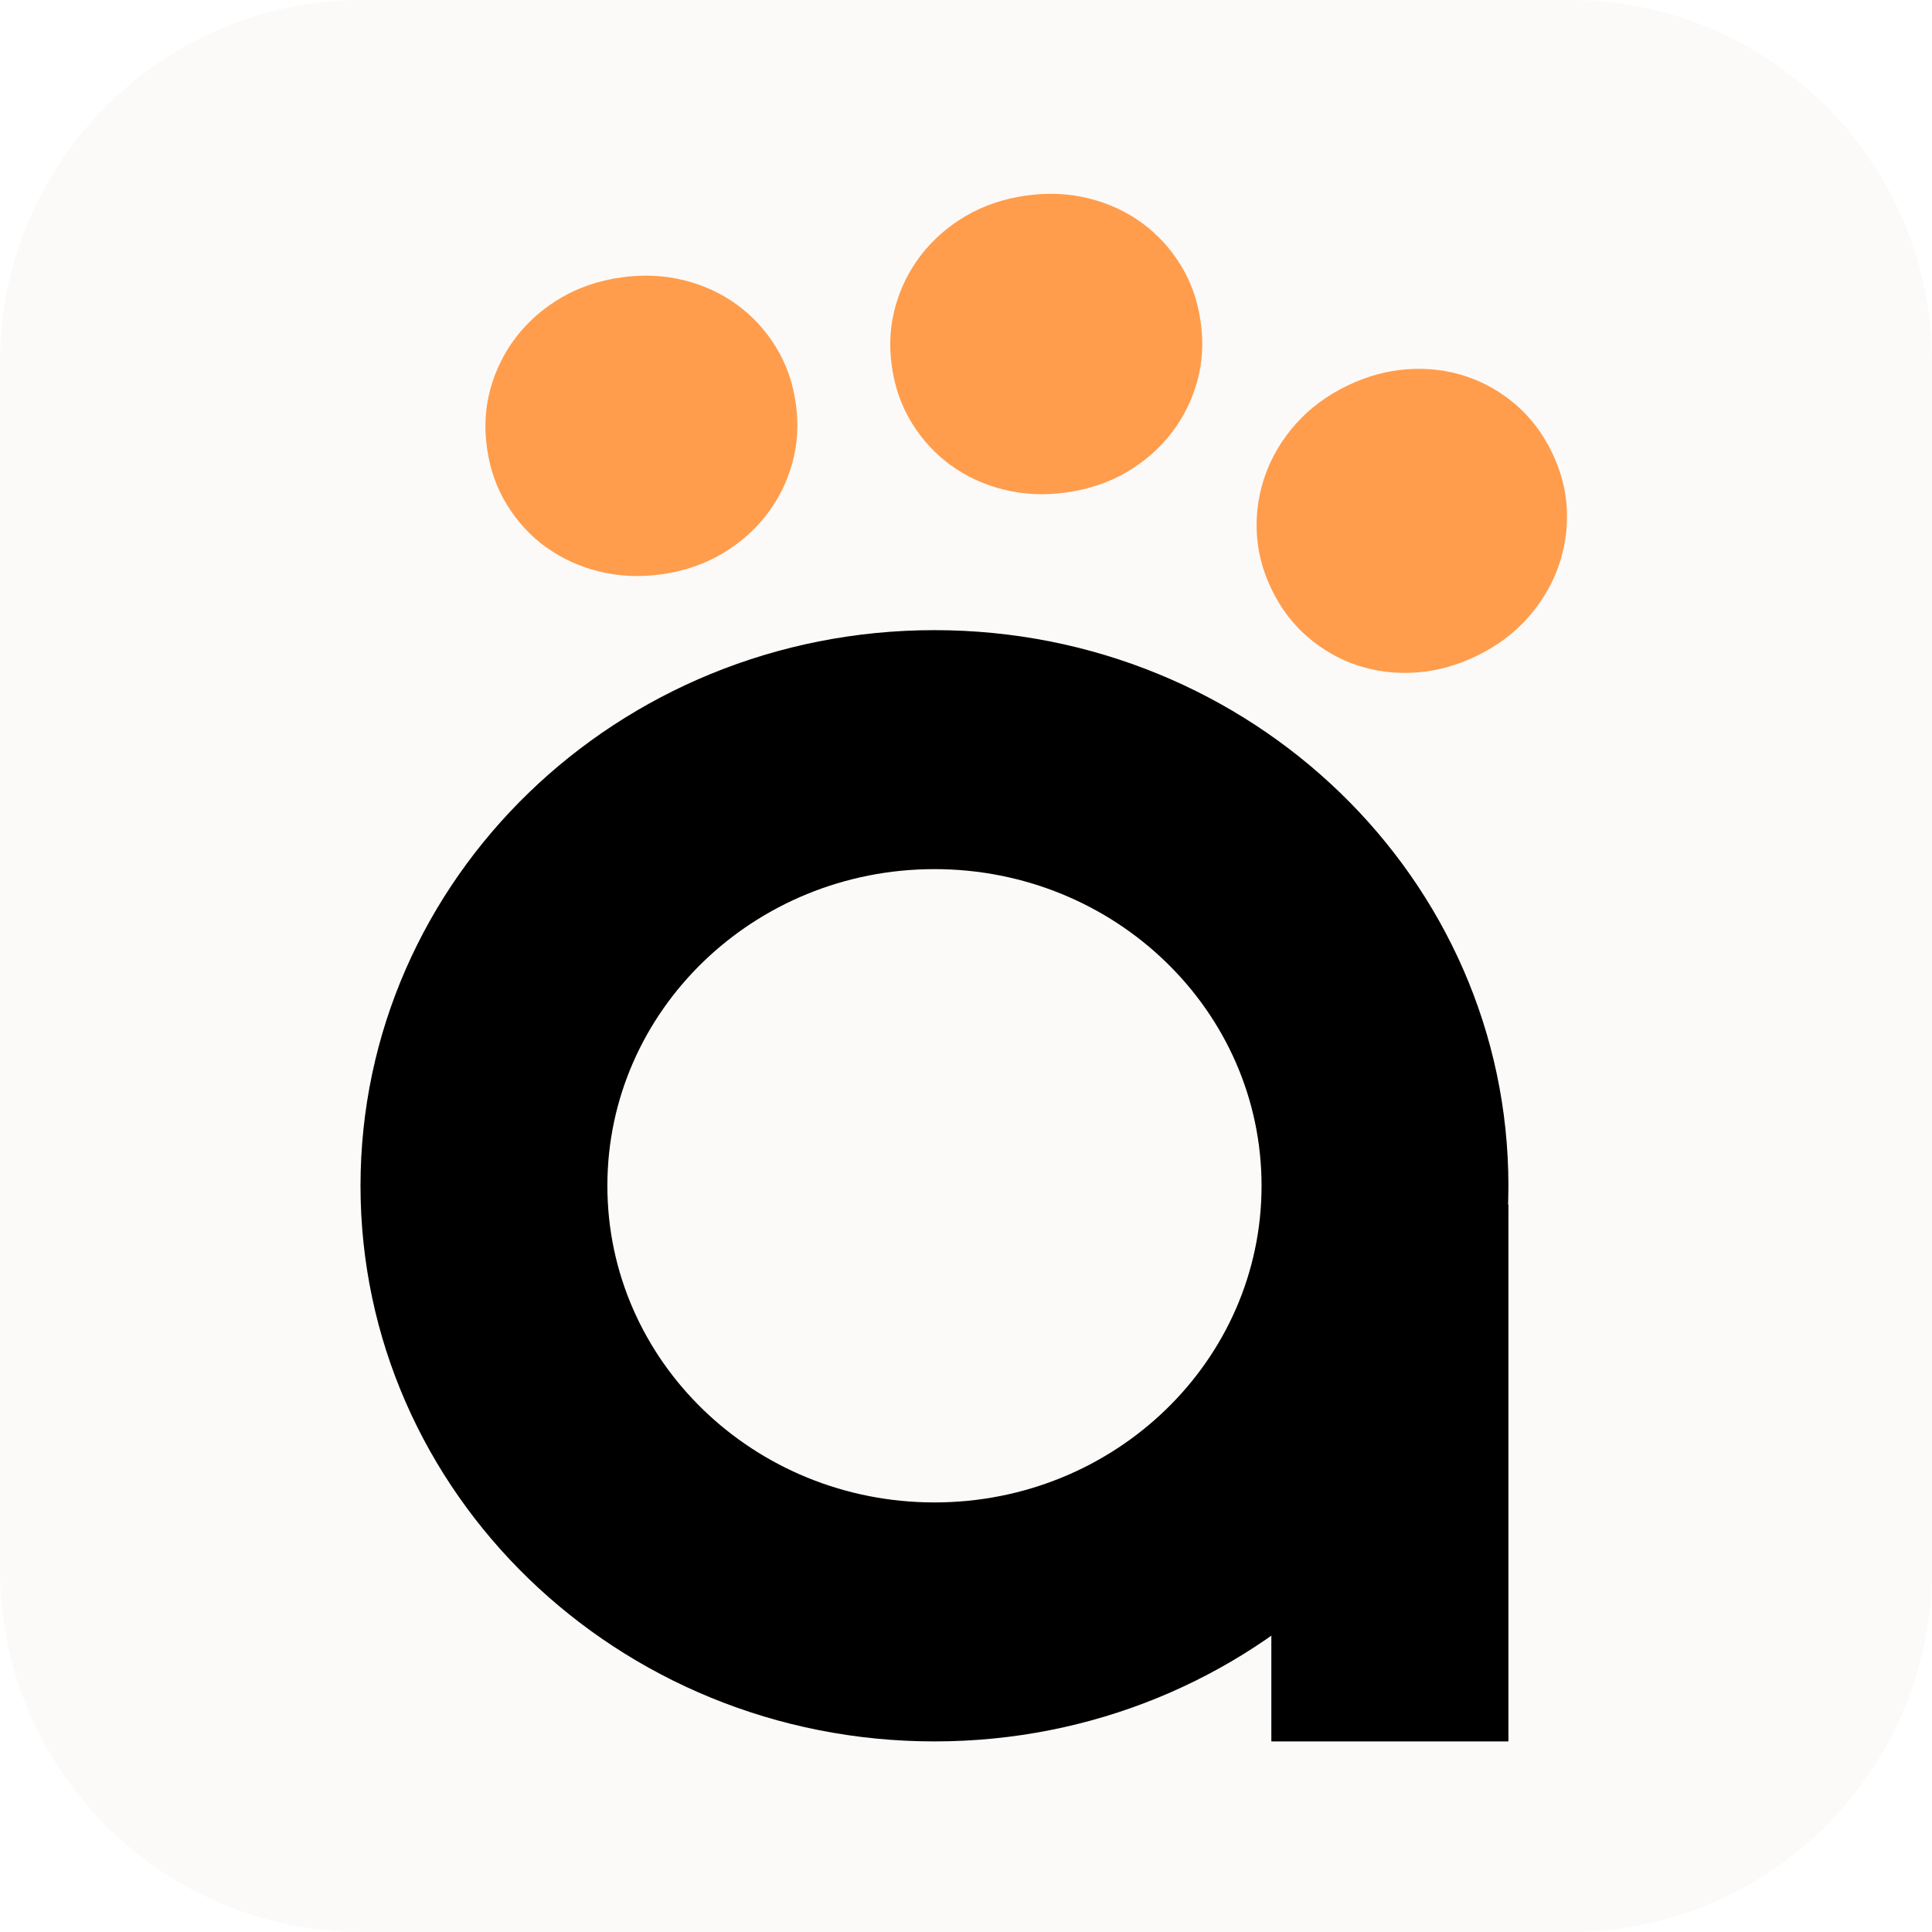
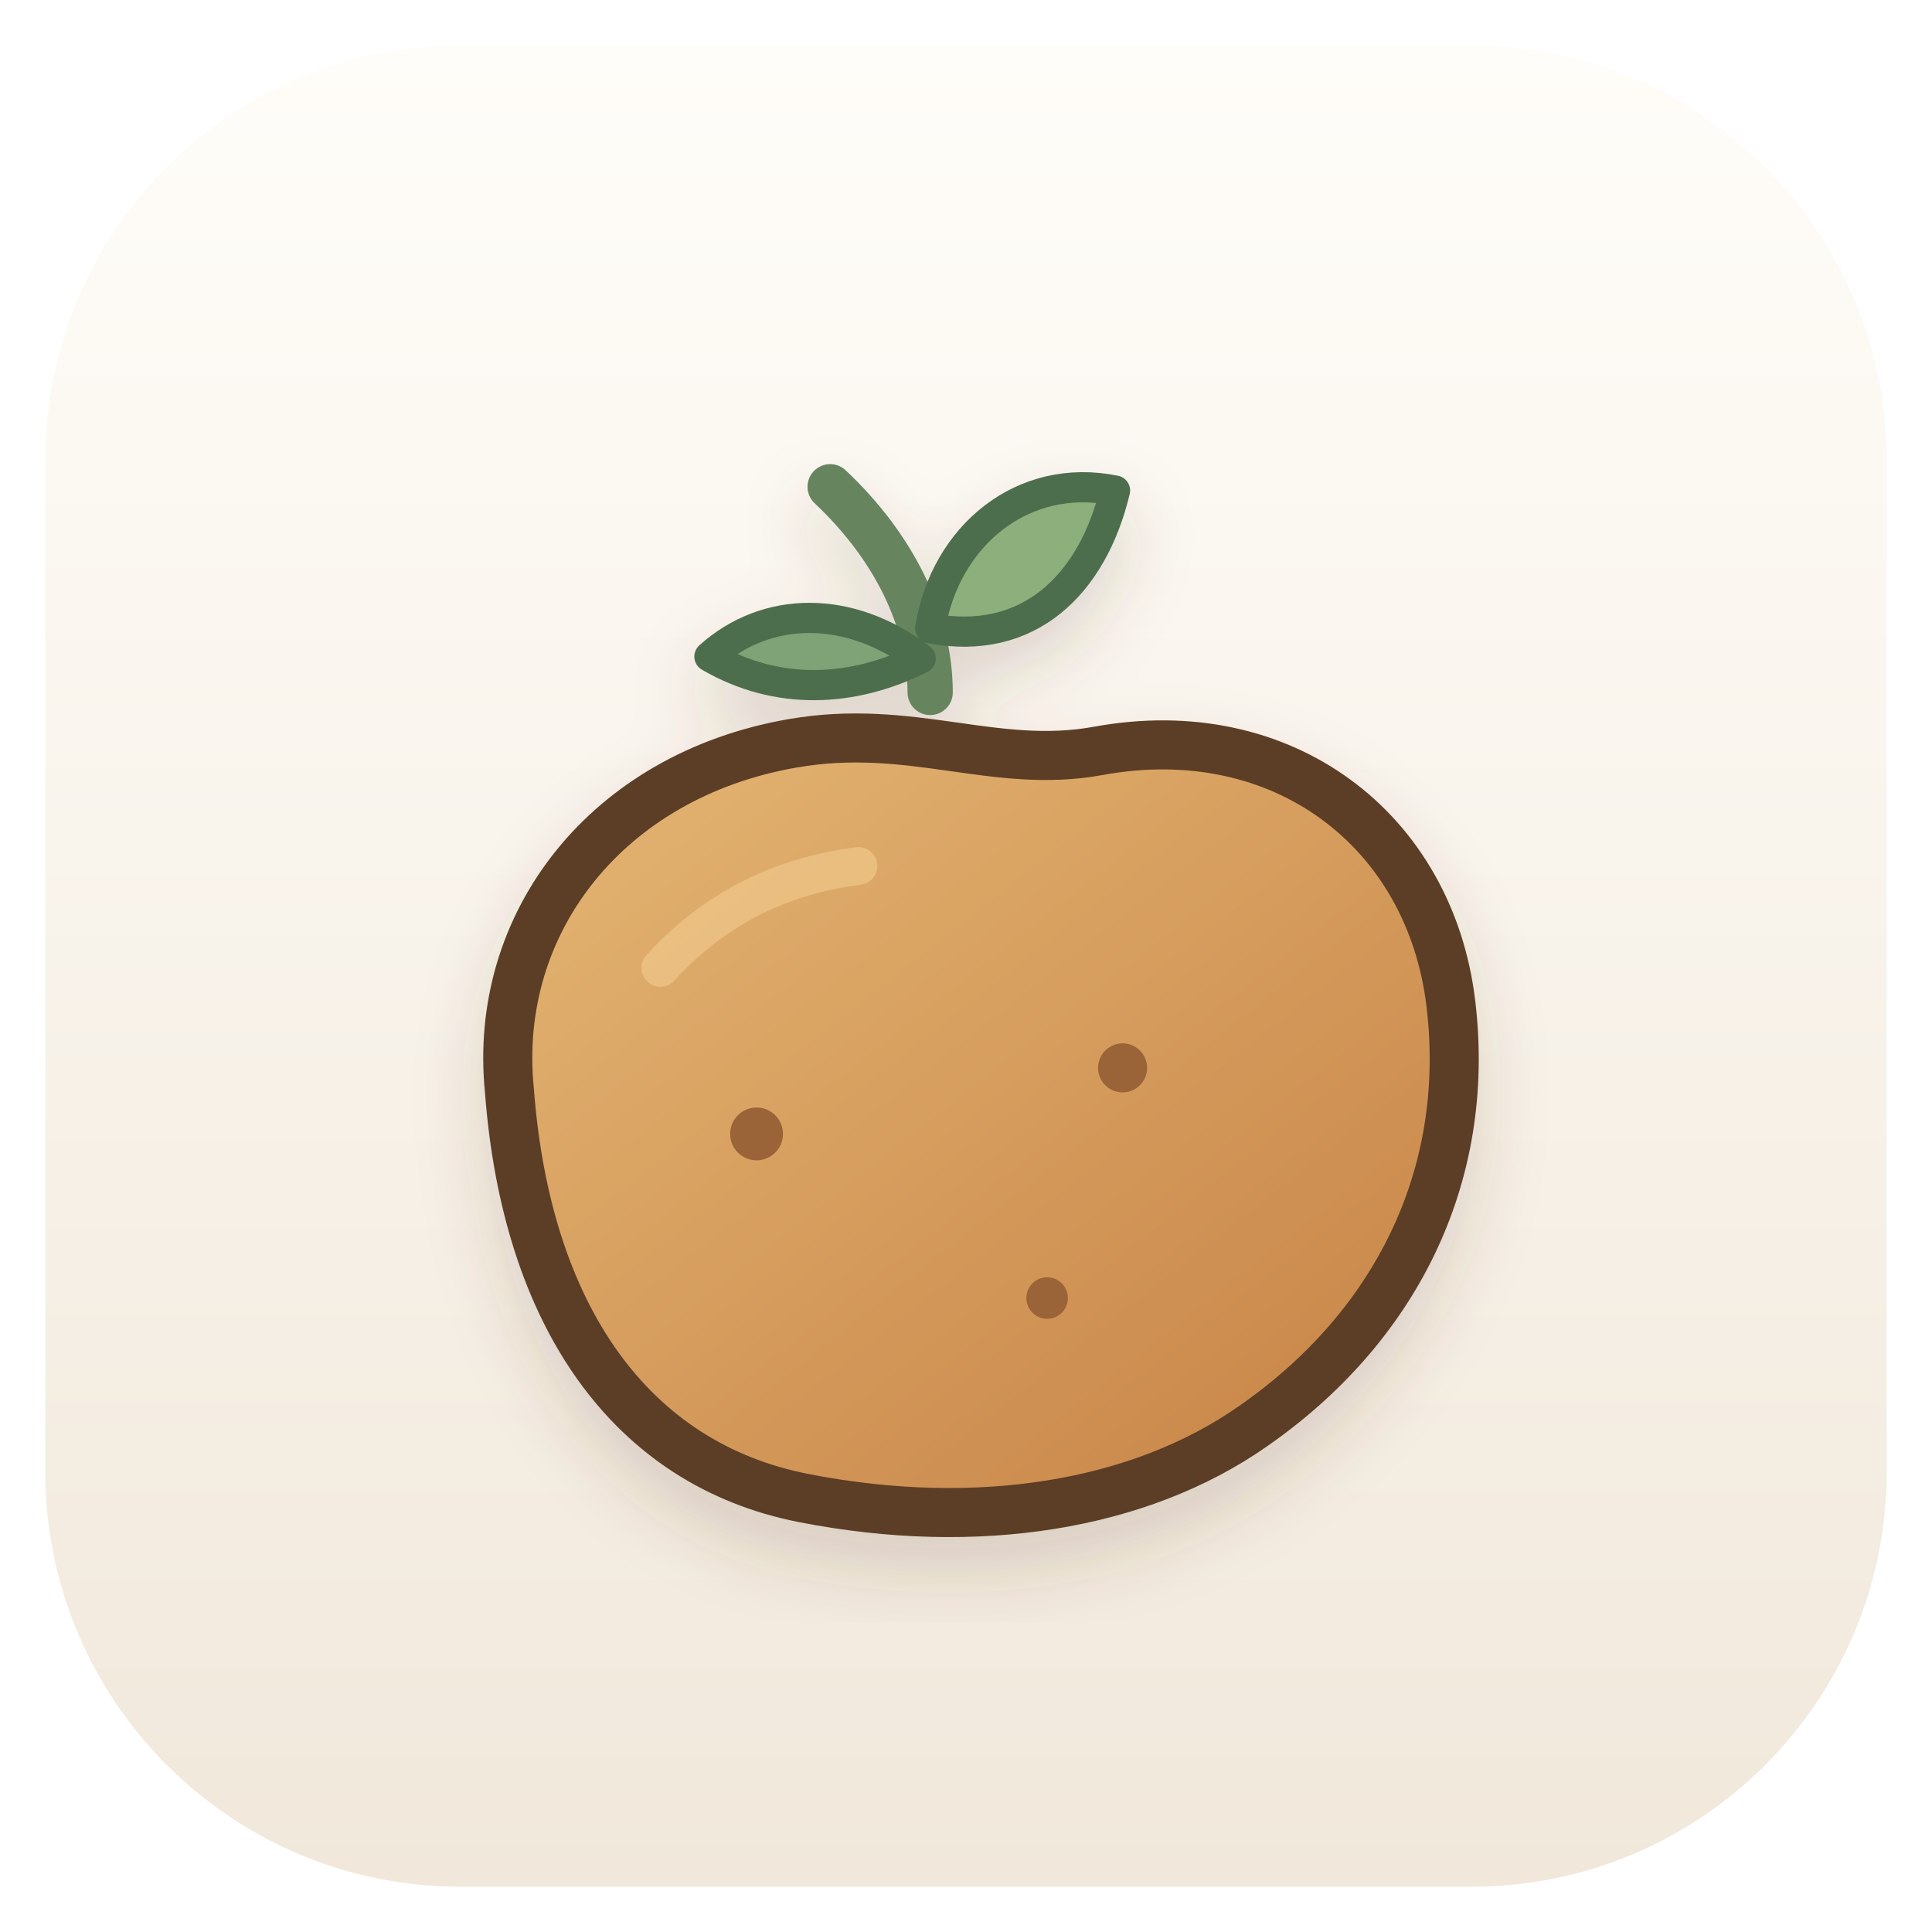
- <svg xmlns="http://www.w3.org/2000/svg" fill="none" version="1.1" width="1024" height="1024" viewBox="0 0 1024 1024">
+ <svg xmlns="http://www.w3.org/2000/svg" width="1024" height="1024" viewBox="0 0 1024 1024" fill="none">
  <defs>
-     <clipPath id="master_svg0_145_29064">
-       <rect x="0" y="0" width="1024" height="1024" rx="192" />
-     </clipPath>
-     <clipPath id="master_svg1_145_29067">
-       <rect x="191" y="81" width="642" height="861.931" rx="0" />
-     </clipPath>
+     <linearGradient id="background" x1="512" y1="24" x2="512" y2="1000" gradientUnits="userSpaceOnUse">
+       <stop stop-color="#FFFDF9" />
+       <stop offset="1" stop-color="#F1E8DB" />
+     </linearGradient>
+     <linearGradient id="potato" x1="355" y1="392" x2="671" y2="794" gradientUnits="userSpaceOnUse">
+       <stop stop-color="#E2B270" />
+       <stop offset="1" stop-color="#C9874A" />
+     </linearGradient>
+     <filter id="shadow" x="190" y="170" width="644" height="690" filterUnits="userSpaceOnUse" color-interpolation-filters="sRGB">
+       <feDropShadow dx="0" dy="18" stdDeviation="18" flood-color="#5C3D25" flood-opacity=".18" />
+     </filter>
  </defs>
-   <g clip-path="url(#master_svg0_145_29064)">
-     <rect x="0" y="0" width="1024" height="1024" rx="192" fill="#FCFAF8" fill-opacity="1" />
-     <g clip-path="url(#master_svg1_145_29067)">
-       <path d="M495.284,922.986C663.293,922.986,799.49,791.135,799.49,628.489C799.49,465.842,663.293,333.991,495.284,333.991C327.276,333.991,191.078,465.842,191.078,628.489C191.078,791.135,327.276,922.986,495.284,922.986ZM495.286,796.32C591.033,796.32,668.651,721.179,668.651,628.488C668.651,535.797,591.033,460.656,495.286,460.656C399.539,460.656,321.921,535.797,321.921,628.488C321.921,721.179,399.539,796.32,495.286,796.32Z" fill-rule="evenodd" fill="#000000" fill-opacity="1" />
-       <path d="M485.074,251.259C492.385,258.383,501.079,263.983,511.158,268.059C521.236,272.135,532.167,274.191,543.949,274.191C555.731,274.191,566.945,272.1,576.988,267.953C587.067,263.771,595.797,258.1,603.214,250.869C610.631,243.639,616.415,235.239,620.603,225.669C624.79,216.099,626.849,205.785,626.849,194.798L626.849,194.231C626.849,183.243,624.755,172.929,620.603,163.36C616.415,153.755,610.666,145.425,603.356,138.301C596.045,131.177,587.35,125.577,577.272,121.501C567.193,117.425,556.263,115.369,544.481,115.369C532.699,115.369,521.485,117.461,511.406,121.607C501.328,125.79,492.598,131.461,485.181,138.691C477.764,145.922,471.979,154.286,467.792,163.891C463.604,173.461,461.51,183.775,461.51,194.762L461.51,195.33C461.51,206.352,463.604,216.631,467.792,226.236C471.979,235.806,477.728,244.17,485.039,251.259L485.074,251.259Z" fill="#FF9D4D" fill-opacity="1" style="mix-blend-mode:passthrough" transform="matrix(0.9901292,-0.1408367,0.1406229,0.9899662,-11.66809,66.1552)" />
-       <path d="M270.496,294.627C277.805,301.751,286.497,307.351,296.574,311.427C306.65,315.503,317.578,317.559,329.357,317.559C341.137,317.559,352.349,315.468,362.39,311.285C372.466,307.103,381.194,301.432,388.61,294.202C396.025,286.971,401.808,278.607,405.995,269.002C410.182,259.432,412.275,249.118,412.275,238.13L412.275,237.563C412.275,226.576,410.182,216.297,405.995,206.692C401.808,197.087,396.06,188.758,388.751,181.669C381.443,174.545,372.75,168.945,362.673,164.869C352.597,160.793,341.669,158.737,329.89,158.737C318.11,158.737,306.898,160.828,296.822,165.011C286.746,169.193,278.017,174.864,270.602,182.094C263.187,189.325,257.403,197.725,253.217,207.295C249.03,216.864,246.937,227.178,246.937,238.166L246.937,238.733C246.937,249.756,249.03,260.034,253.217,269.64C257.403,279.209,263.151,287.574,270.46,294.698L270.496,294.627Z" fill="#FF9D4D" fill-opacity="1" style="mix-blend-mode:passthrough" transform="matrix(0.9901292,-0.1408367,0.1406229,0.9899662,-19.88463,36.37049)" />
-       <path d="M662.814,376.548C670.127,383.672,678.824,389.271,688.906,393.347C698.987,397.422,709.921,399.478,721.706,399.478C733.492,399.478,744.709,397.387,754.755,393.205C764.837,389.023,773.57,383.353,780.989,376.123C788.408,368.893,794.194,360.529,798.383,350.925C802.572,341.356,804.631,331.043,804.631,320.056L804.631,319.489C804.631,308.502,802.536,298.225,798.383,288.62C794.194,279.016,788.443,270.687,781.131,263.599C773.818,256.476,765.121,250.876,755.039,246.801C744.958,242.725,734.024,240.669,722.274,240.669C710.524,240.669,699.271,242.76,689.19,246.942C679.108,251.124,670.375,256.795,662.956,264.025C655.537,271.255,649.751,279.654,645.562,289.223C641.373,298.792,639.279,309.105,639.279,320.091L639.279,320.658C639.279,331.68,641.373,341.958,645.562,351.563C649.751,361.131,655.502,369.495,662.814,376.619L662.814,376.548Z" fill="#FF9D4D" fill-opacity="1" style="mix-blend-mode:passthrough" transform="matrix(0.8998494,-0.4362007,0.4356938,0.900095,-40.83404,302.8979)" />
-       <rect x="673.839" y="638.416" width="125.65" height="284.571" rx="0" fill="#000000" fill-opacity="1" />
-     </g>
+   <rect x="24" y="24" width="976" height="976" rx="220" fill="url(#background)" />
+   <g filter="url(#shadow)">
+     <path d="M493 367C493 329 474 290 440 258" stroke="#66855E" stroke-width="24" stroke-linecap="round" />
+     <path d="M488 349C450 320 406 321 376 348C412 369 452 367 488 349Z" fill="#7FA276" stroke="#4E6E4D" stroke-width="16" stroke-linejoin="round" />
+     <path d="M493 333C501 284 542 250 591 260C579 310 545 343 493 333Z" fill="#8CAF7C" stroke="#4E6E4D" stroke-width="16" stroke-linejoin="round" />
+     <path d="M270 578C261 489 322 411 420 394C483 383 527 408 582 398C680 380 758 440 769 532C780 624 739 704 664 756C604 798 518 812 426 794C334 776 279 697 270 578Z" fill="url(#potato)" stroke="#5C3D25" stroke-width="26" stroke-linejoin="round" />
+     <path d="M350 513C379 481 415 464 455 459" stroke="#F1C98C" stroke-width="20" stroke-linecap="round" opacity=".65" />
+     <circle cx="401" cy="601" r="14" fill="#9A6339" />
+     <circle cx="595" cy="566" r="13" fill="#9A6339" />
+     <circle cx="555" cy="688" r="11" fill="#9A6339" />
  </g>
</svg>
